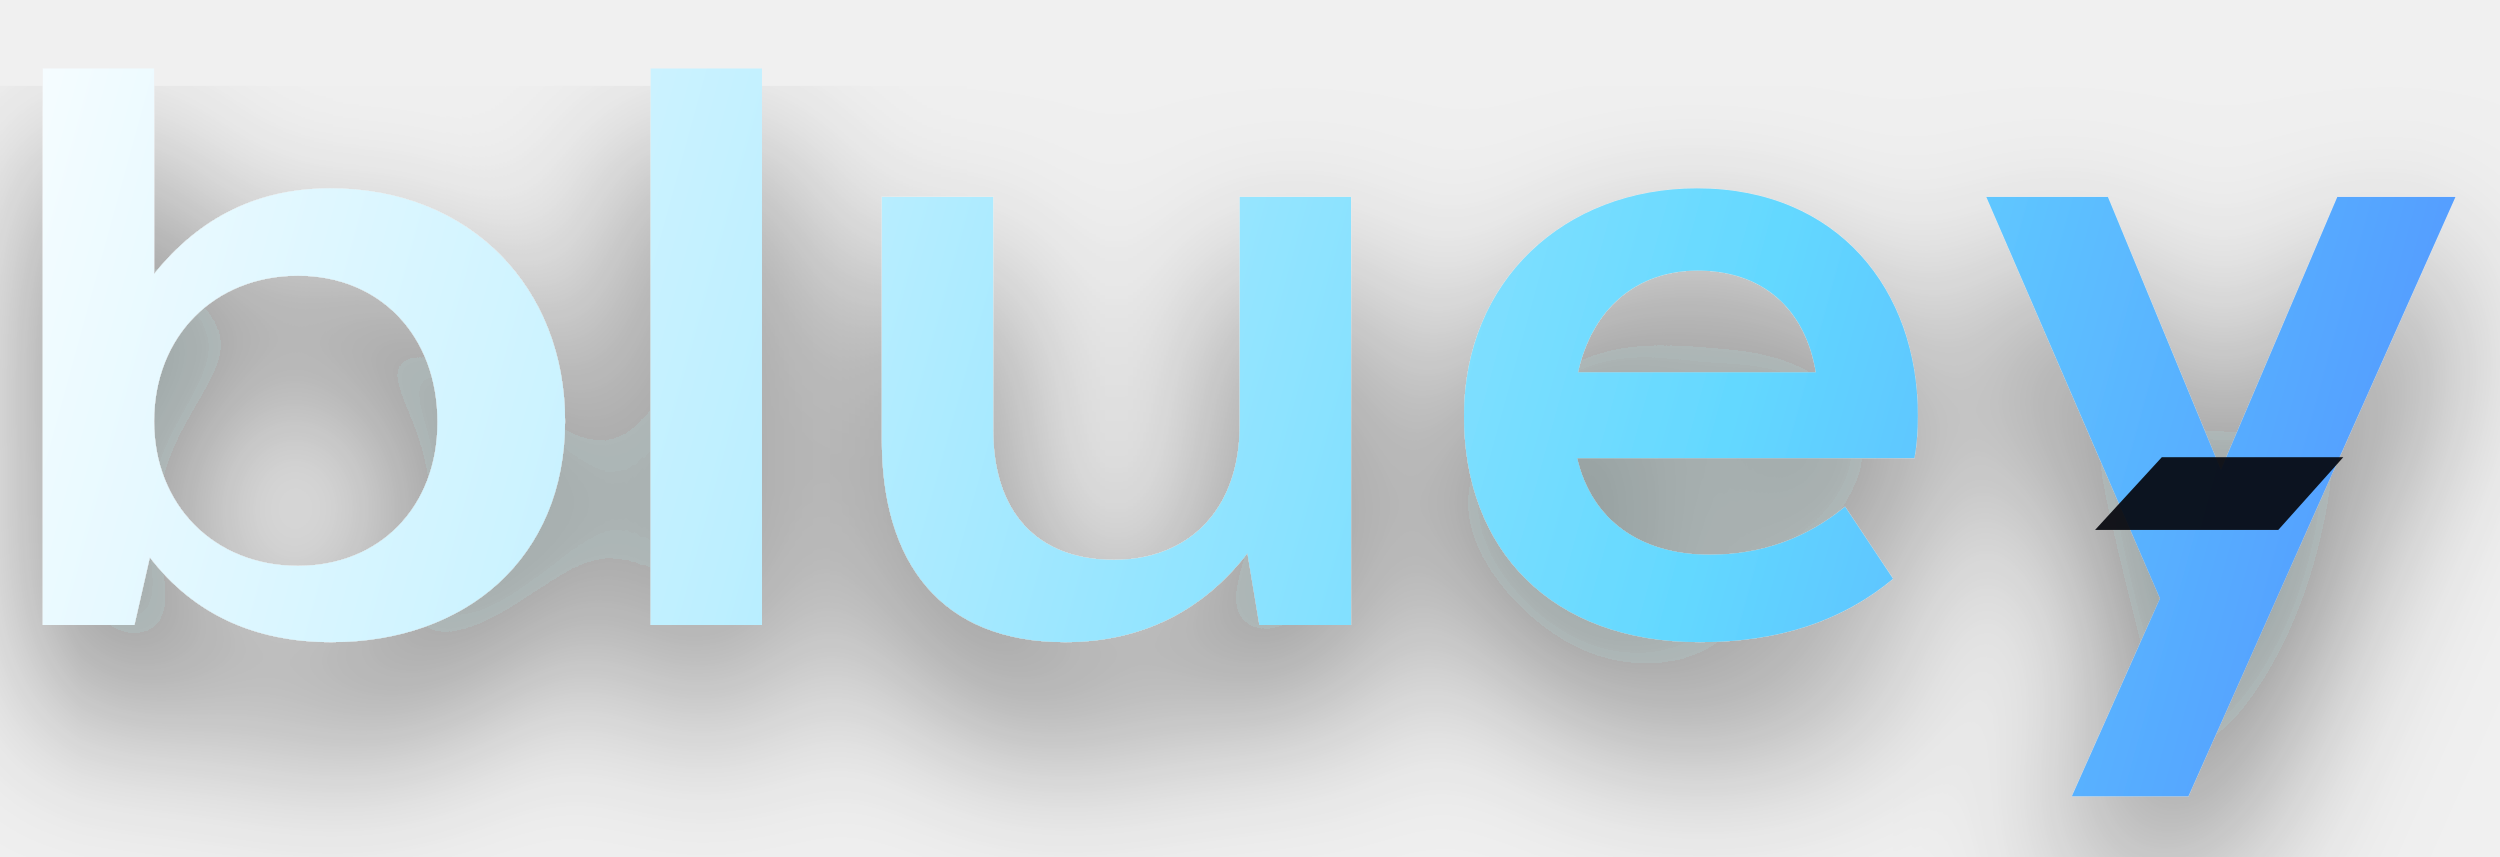
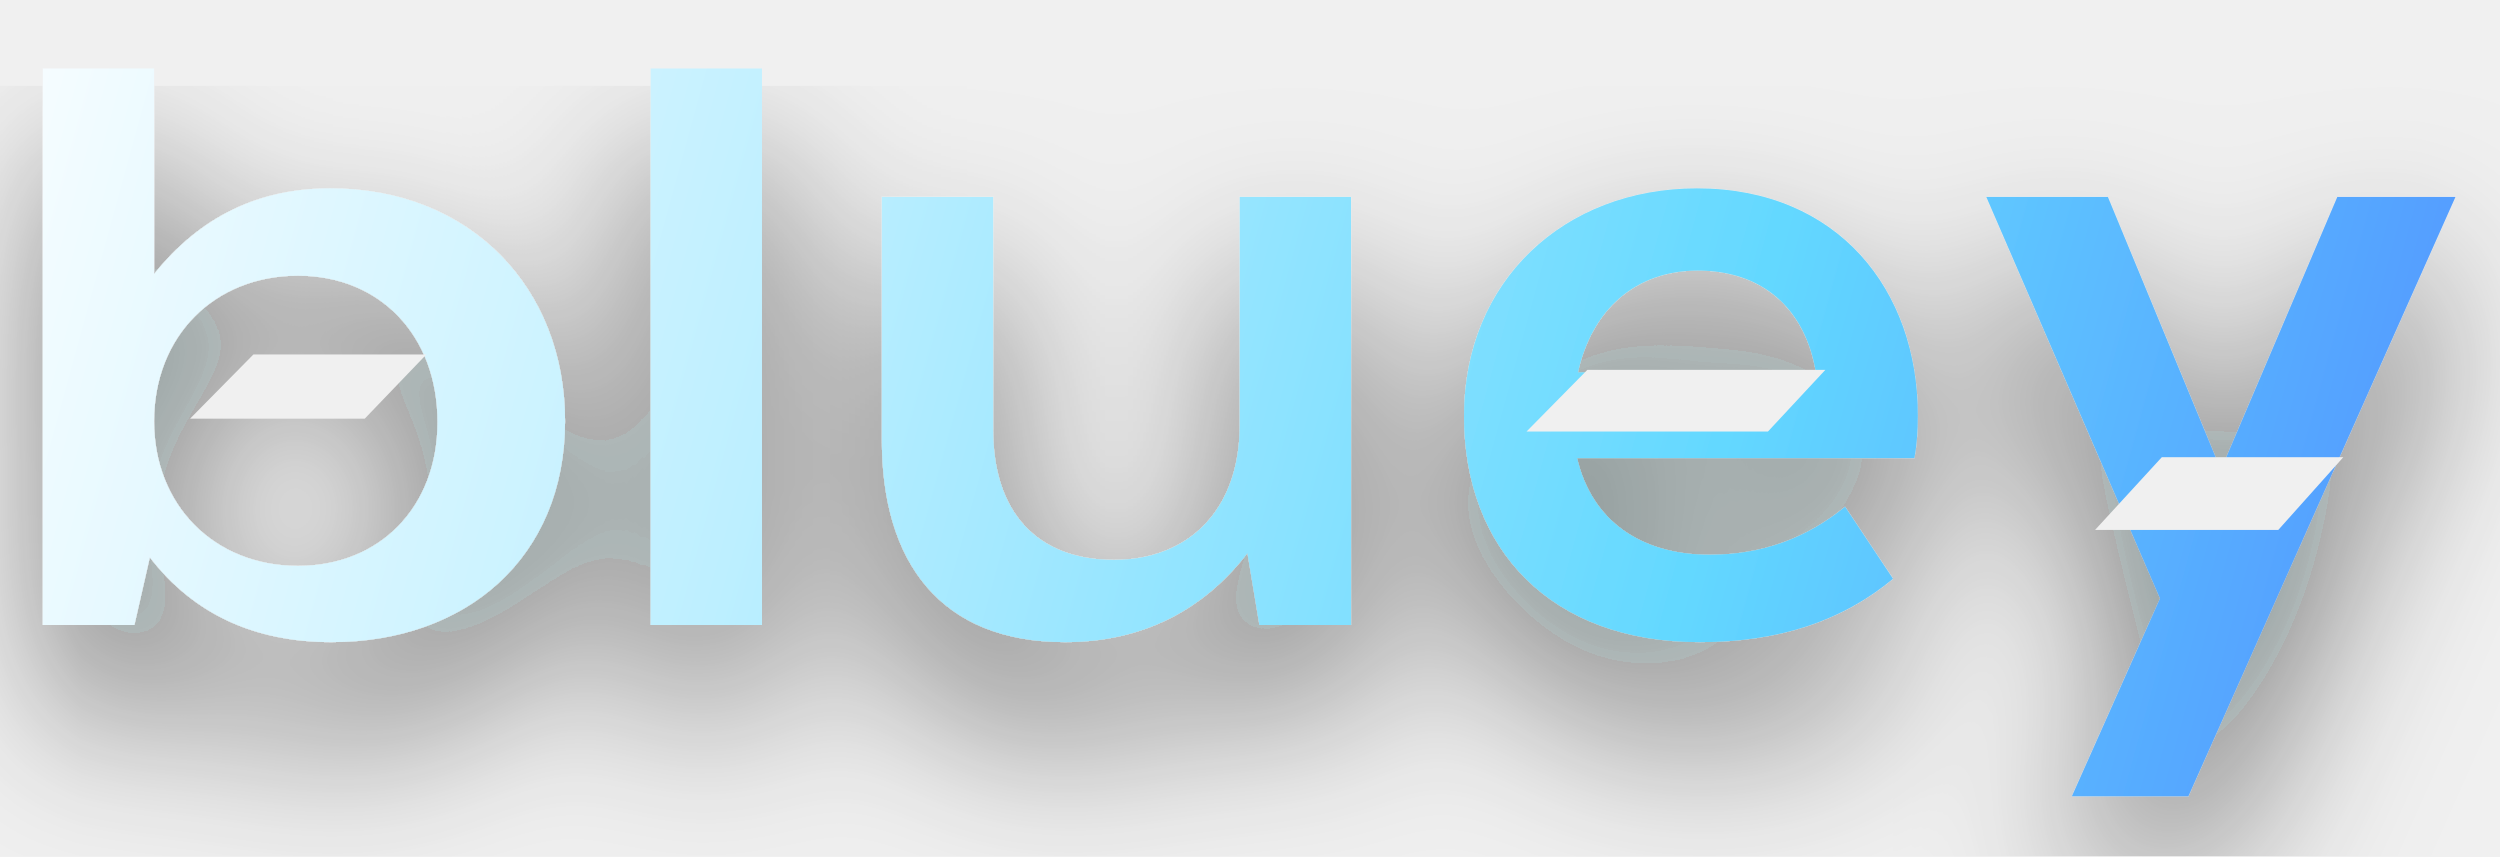
<svg xmlns="http://www.w3.org/2000/svg" viewBox="0 0 292 100" role="img" aria-label="bluey">
  <defs>
    <linearGradient id="wordmark-fill" x1="0" y1="8" x2="292" y2="88" gradientUnits="userSpaceOnUse">
      <stop stop-color="#f8fdff" />
      <stop offset=".32" stop-color="#bdefff" />
      <stop offset=".68" stop-color="#63d8ff" />
      <stop offset="1" stop-color="#4f8dff" />
    </linearGradient>
    <filter id="wordmark-glow" x="-16" y="-18" width="324" height="132" filterUnits="userSpaceOnUse" color-interpolation-filters="sRGB">
      <feDropShadow dx="0" dy="0" stdDeviation="3.5" flood-color="#63d8ff" flood-opacity=".30" />
      <feDropShadow dx="0" dy="10" stdDeviation="10" flood-color="#020811" flood-opacity=".55" />
    </filter>
+     <mask id="wordmark-cut-mask" maskUnits="userSpaceOnUse" x="0" y="0" width="292" height="100">
+       <rect width="292" height="100" fill="#fff" />
+       <path d="M29.6 41.4h20.2l-7.2 7.5H22.2l7.4-7.5Z" fill="#000" />
+       <path d="M185.4 43.2h27.8l-6.7 7.2h-28.2l7.1-7.2Z" fill="#000" />
+       <path d="M252.5 53.4h21.2l-7.6 8.5h-21.4l7.8-8.5Z" fill="#000" />
+     </mask>
  </defs>
-   <g fill="url(#wordmark-fill)" fill-rule="evenodd" filter="url(#wordmark-glow)">
+   <g fill="url(#wordmark-fill)" fill-rule="evenodd" filter="url(#wordmark-glow)" mask="url(#wordmark-cut-mask)">
    <path d="M5 8h13v24c5.4-6.7 12.2-10 20.6-10 16.3 0 27.4 11.6 27.4 27.2C66 65.1 54.5 75 38.7 75c-9 0-16.1-3.3-21.2-9.9L15.7 73H5V8Zm13 41.2c0 9.8 7 16.9 16.8 16.9 9.6 0 16.3-6.9 16.3-16.8 0-10.1-6.7-17.1-16.3-17.1C25 32.2 18 39.3 18 49.2Z" />
    <path d="M76 8h13v65H76V8Z" />
    <path d="M103 23h13v27.2c0 9.6 5.1 15.2 14.1 15.2 8.8 0 14.7-5.9 14.7-15.7V23h13v50h-10.7l-1.4-8.4C140.7 71.1 133.6 75 124.4 75 109.8 75 103 65.6 103 51.4V23Z" />
    <path d="M171 48.6C171 32.8 182.7 22 198.2 22 214.7 22 224 33.9 224 48.5c0 1.7-.1 3.4-.4 5H184.2c1.7 7.3 7.4 11.3 15.5 11.3 6.2 0 11.4-2 15.8-5.6l5.6 8.4C215.2 72.5 207.8 75 198.5 75 181.2 75 171 64.2 171 48.6Zm13.3-5.1h27.8c-1.2-7.4-6.2-11.9-13.8-11.9-7.3 0-12.4 4.6-14 11.9Z" />
    <path d="M232 23h14.2l13.2 31.9L273 23h13.8l-31.2 70H242l10.3-23.1L232 23Z" />
  </g>
-   <path d="M252.5 53.4h21.2l-7.6 8.5h-21.4l7.8-8.5Z" fill="#05070d" opacity=".92" />
</svg>
